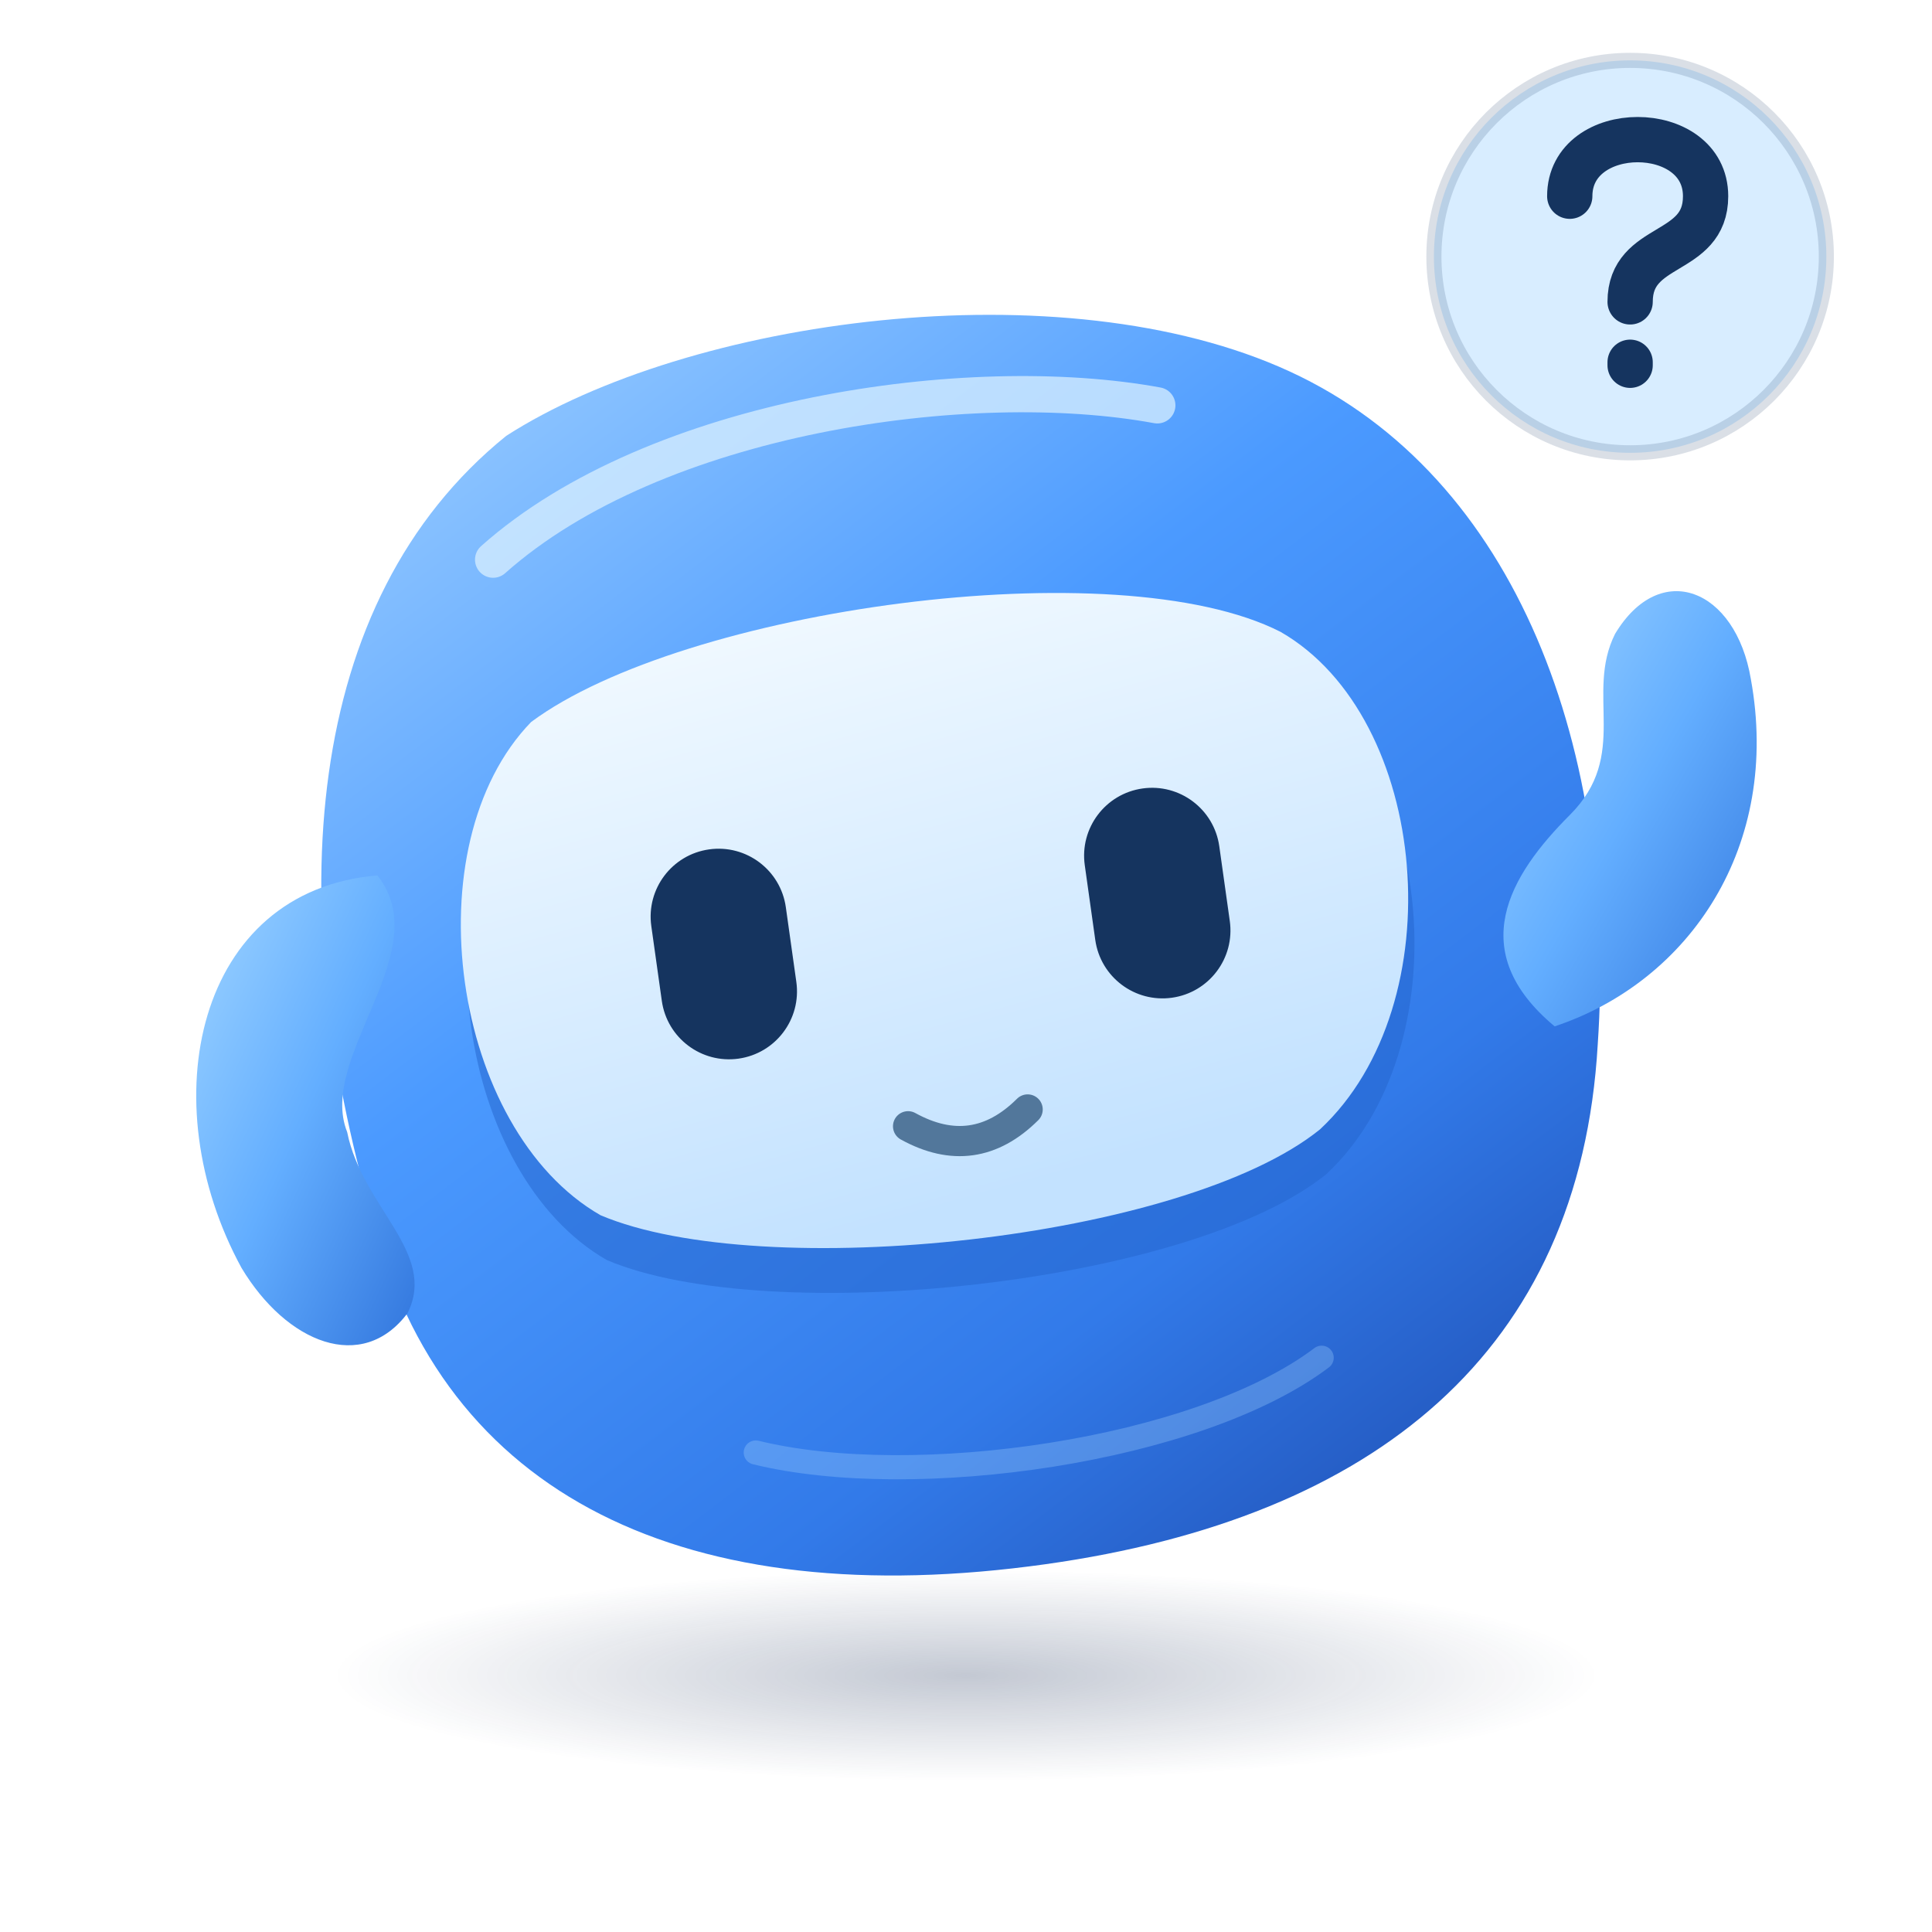
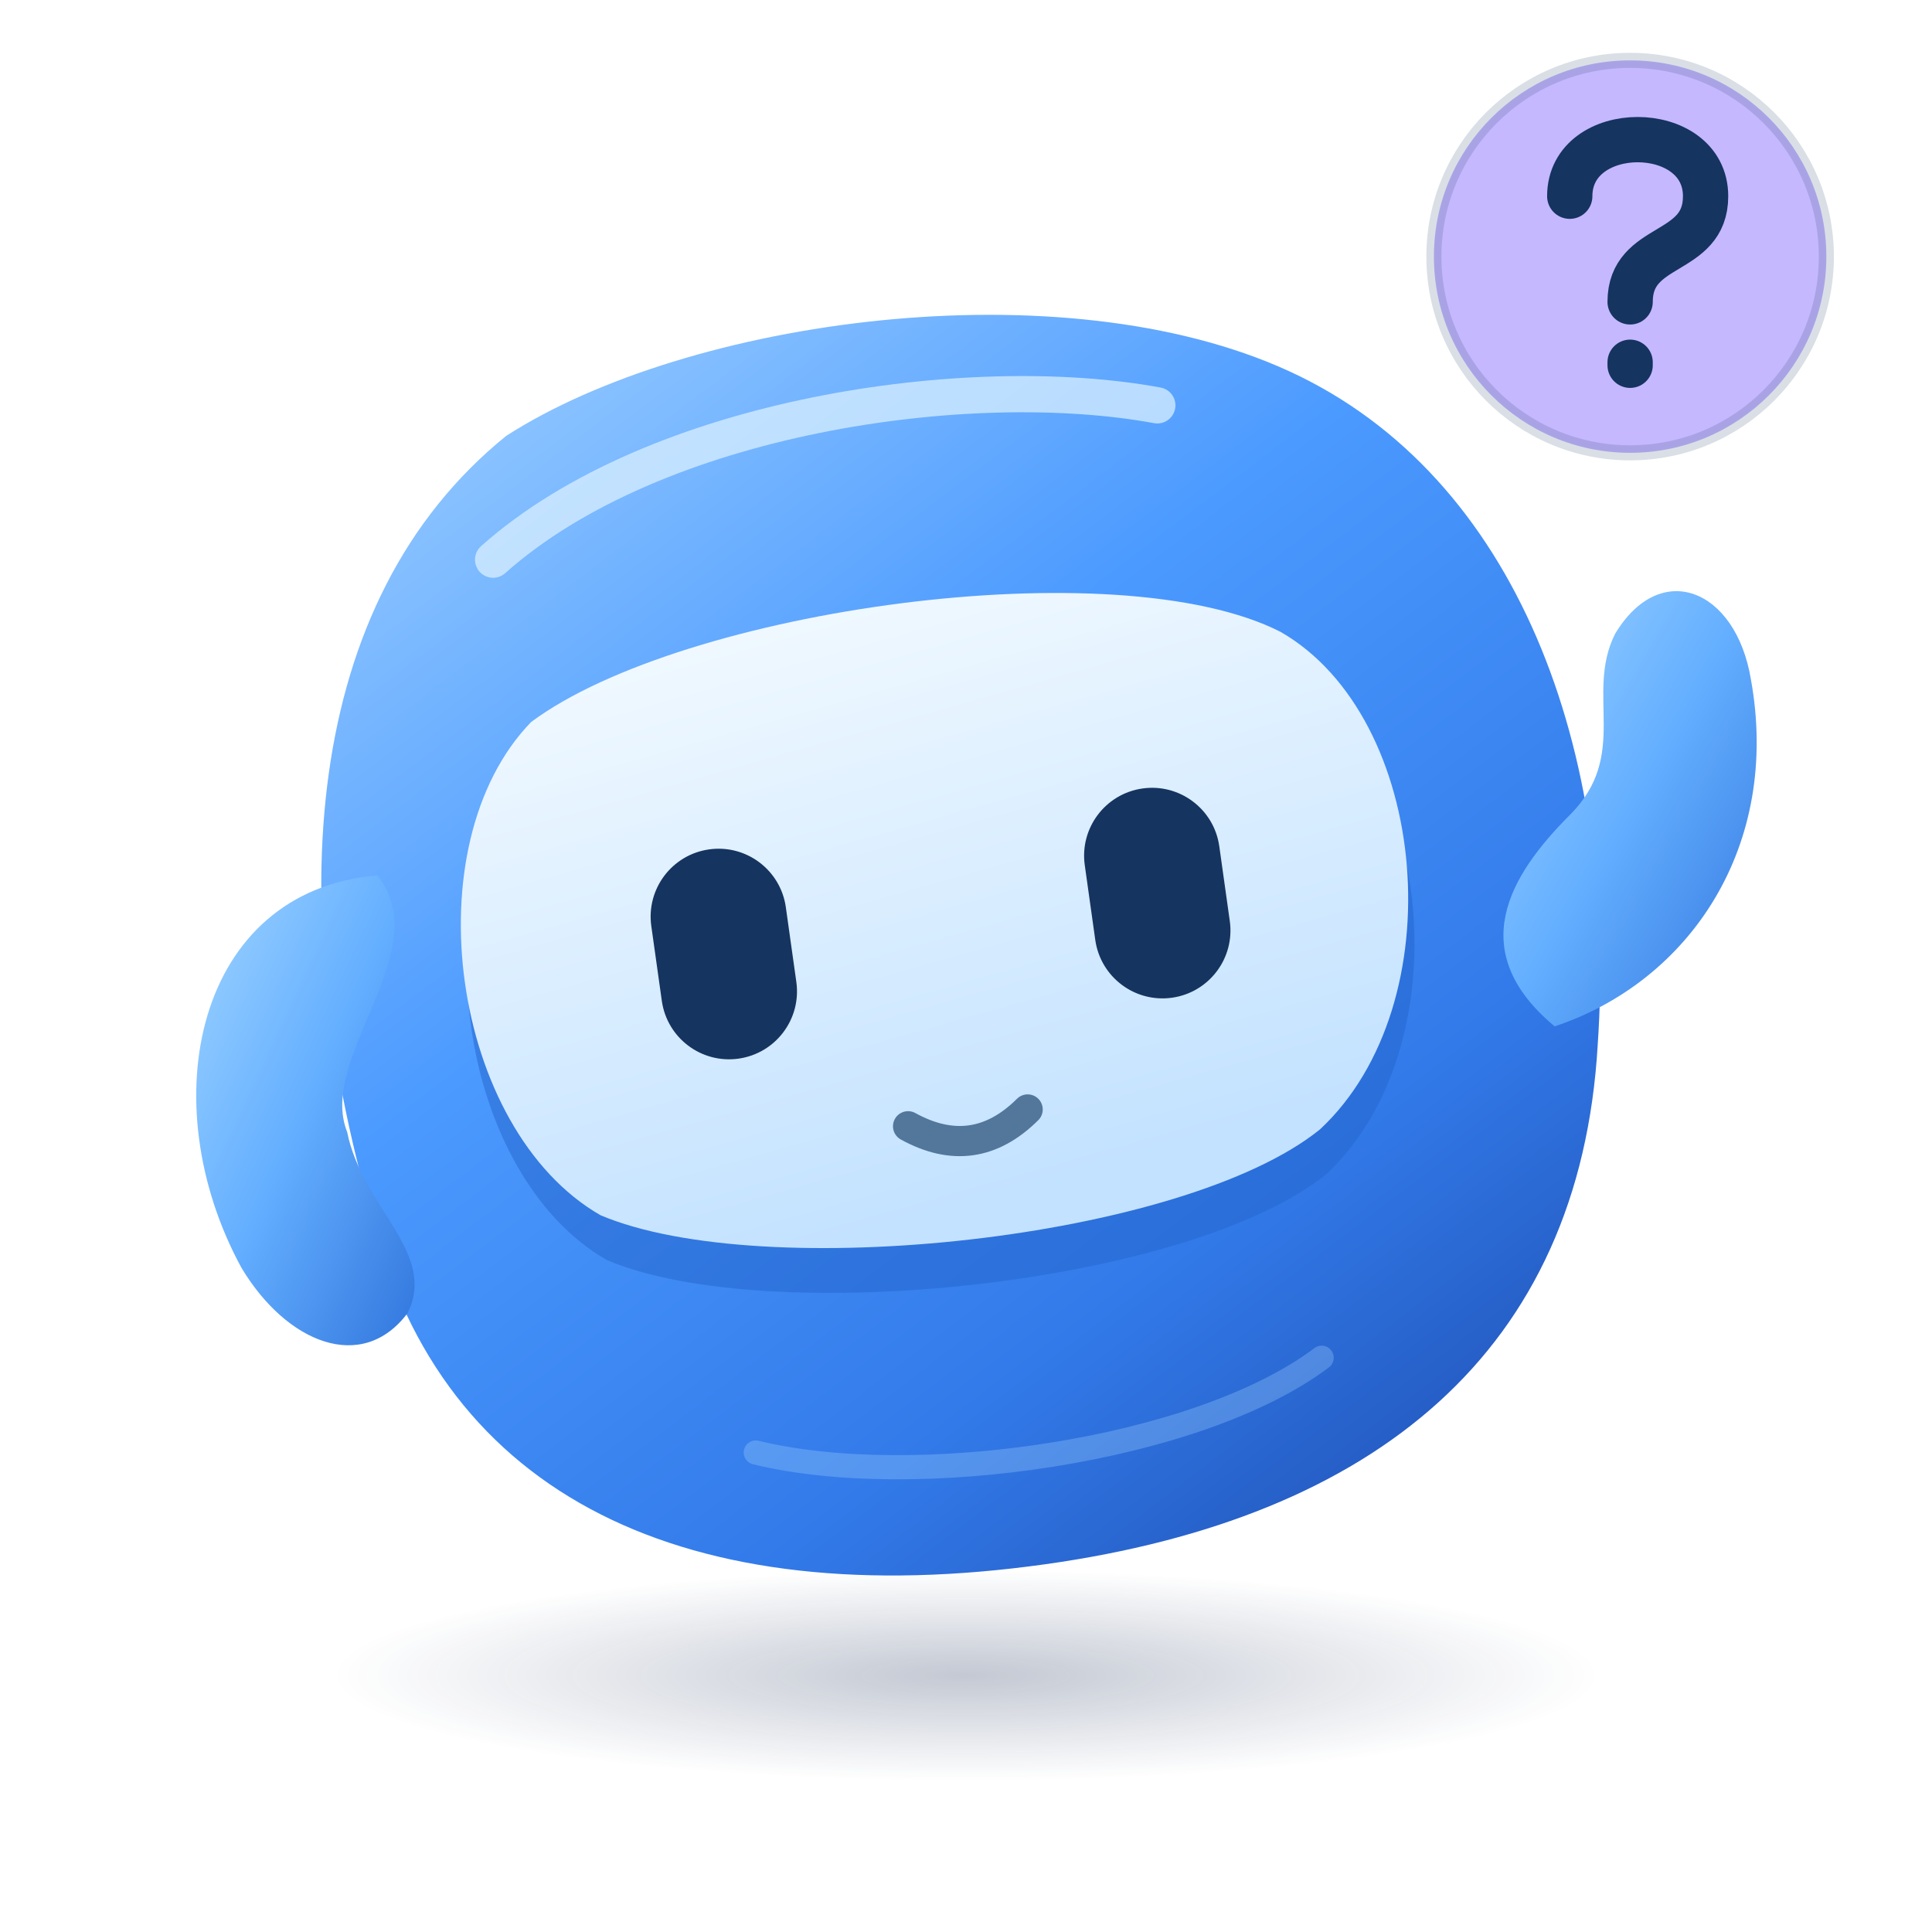
<svg xmlns="http://www.w3.org/2000/svg" width="128" height="128" viewBox="0 0 128 128" role="img" aria-label="团团有个问题">
  <defs>
    <linearGradient id="shell" x1=".18" y1="0" x2=".74" y2="1" gradientUnits="objectBoundingBox">
      <stop stop-color="#91C7FF" />
      <stop offset=".38" stop-color="#4B9AFF" />
      <stop offset=".78" stop-color="#327AE9" />
      <stop offset="1" stop-color="#245AC1" />
    </linearGradient>
    <linearGradient id="fin" x1="0" y1="0" x2="1" y2="1">
      <stop stop-color="#9FD4FF" />
      <stop offset=".5" stop-color="#63AEFF" />
      <stop offset="1" stop-color="#3276DD" />
    </linearGradient>
    <linearGradient id="face" x1="0" y1="0" x2=".2" y2="1">
      <stop stop-color="#F3FAFF" />
      <stop offset="1" stop-color="#C3E2FF" />
    </linearGradient>
    <radialGradient id="ground">
      <stop stop-color="#10254F" stop-opacity=".25" />
      <stop offset="1" stop-color="#10254F" stop-opacity="0" />
    </radialGradient>
  </defs>
  <ellipse class="detail" cx="64" cy="111" rx="42" ry="7" fill="url(#ground)" />
  <g class="m-character">
    <g class="m-body">
      <g transform="rotate(-8 64 66)">
        <path d="M39 25C52 19 77 19 91 28C105 37 109 56 105 75C101 95 86 104 64 104C40 104 25 94 23 75C20 54 24 34 39 25Z" fill="url(#shell)" />
        <path class="detail" d="M37 33C49 25 70 25 82 29" fill="none" stroke="#D8EEFF" stroke-opacity=".75" stroke-width="2.4" stroke-linecap="round" />
        <path d="M38 45C49 39 78 39 88 46C97 53 96 72 86 79C76 85 48 84 38 78C29 71 29 52 38 45Z" fill="#2464CC" opacity=".5" transform="translate(0 2)" />
        <path d="M38 44C49 38 78 38 88 45C97 52 96 71 86 78C76 84 48 83 38 77C29 70 29 51 38 44Z" fill="url(#face)" />
        <path class="detail" d="M46 94C56 98 75 98 84 93" fill="none" stroke="#A7D7FF" stroke-opacity=".3" stroke-width="1.6" stroke-linecap="round" />
        <g class="m-eyes">
          <rect x="44" y="54" width="9" height="14" rx="4.5" fill="#15345F" />
          <rect x="73" y="54" width="9" height="14" rx="4.5" fill="#15345F" />
          <path d="M59 74q4 3 8 0" fill="none" stroke="#52779B" stroke-width="2" stroke-linecap="round" />
        </g>
      </g>
    </g>
    <g class="m-left">
      <path d="M25 58C13 59 10 73 16 84C19 89 24 91 27 87C29 83 24 80 23 75C21 70 29 63 25 58Z" fill="url(#fin)" />
    </g>
    <g class="m-right">
      <path d="M103 68C112 65 118 56 116 45C115 39 110 37 107 42C105 46 108 50 104 54C100 58 97 63 103 68Z" fill="url(#fin)" />
    </g>
  </g>
  <g class="m-badge">
    <g aria-hidden="true">
-       <circle cx="108" cy="17" r="13" fill="#D8EDFF" stroke="#15345F" stroke-opacity=".16" />
+       <circle cx="108" cy="17" r="13" fill="#C5B8FF" stroke="#15345F" stroke-opacity=".16" />
      <g fill="none" stroke="#15345F" stroke-width="3" stroke-linecap="round">
        <path d="M104 13c0-5 9-5 9 0 0 4-5 3-5 7m0 4v.2" />
      </g>
    </g>
  </g>
</svg>
